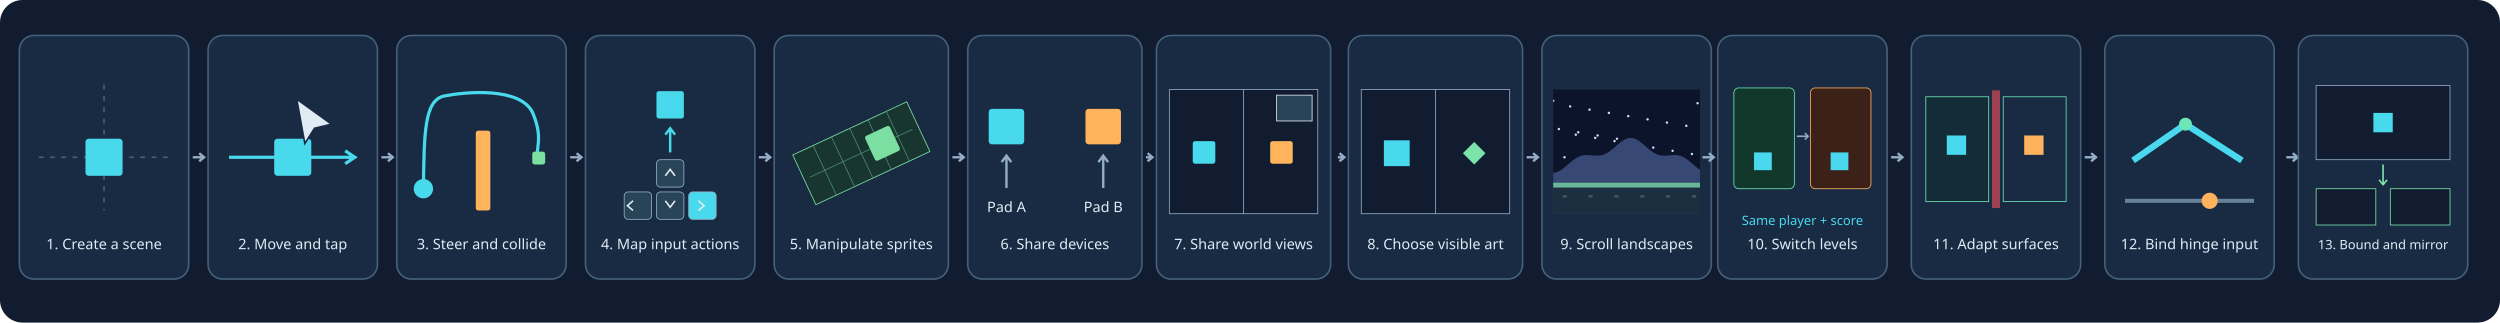
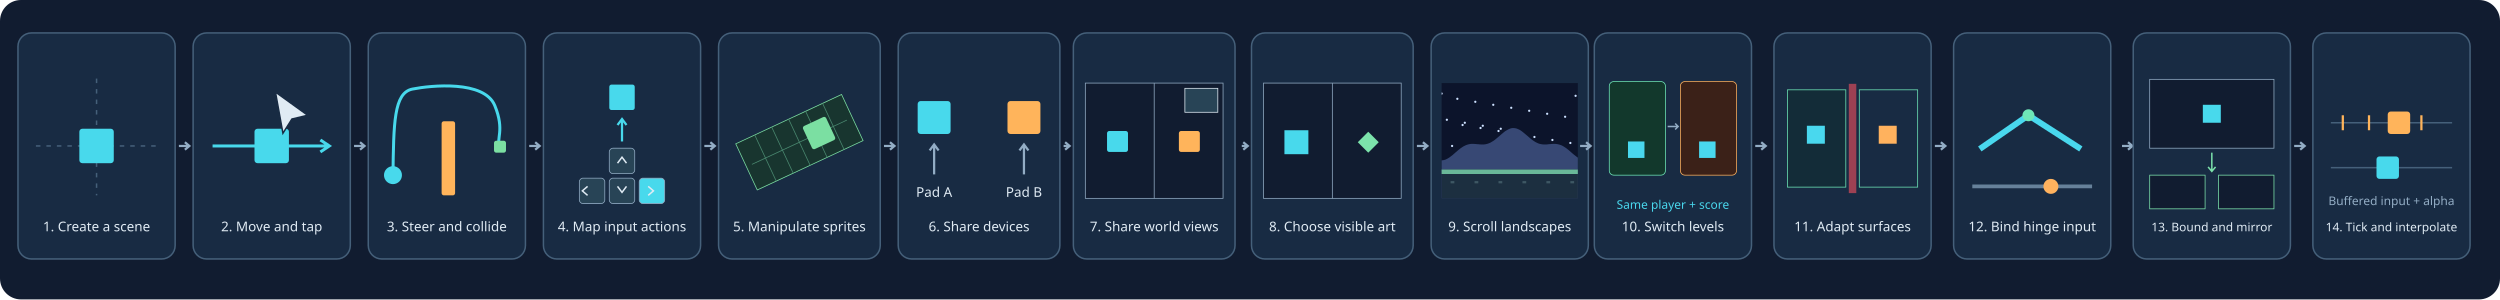
- <svg xmlns="http://www.w3.org/2000/svg" width="3100" height="400" viewBox="0 0 3100 400" role="img" aria-labelledby="title desc">
-   <rect width="3100" height="400" rx="28" fill="#111c30" />
+ <svg xmlns="http://www.w3.org/2000/svg" width="3340" height="400" viewBox="0 0 3340 400" role="img" aria-labelledby="title desc">
+   <rect width="3340" height="400" rx="28" fill="#111c30" />
  <g fill="#182b43" stroke="#45607a" stroke-width="2">
    <rect x="24" y="44" width="210" height="302" rx="18" />
    <rect x="258" y="44" width="210" height="302" rx="18" />
    <rect x="492" y="44" width="210" height="302" rx="18" />
    <rect x="726" y="44" width="210" height="302" rx="18" />
  </g>
  <path d="M239 195h14m-6-5 6 5-6 5M473 195h14m-6-5 6 5-6 5M707 195h14m-6-5 6 5-6 5" fill="none" stroke="#93adc5" stroke-width="3" />
  <path d="M48 195H210M129 105V261" stroke="#45607a" stroke-width="2" stroke-dasharray="6 8" />
  <rect x="106" y="172" width="46" height="46" rx="4" fill="#48d9ec" />
  <path d="M284 195H440m-12-8 12 8-12 8" fill="none" stroke="#48d9ec" stroke-width="4" />
  <rect x="340" y="172" width="46" height="46" rx="4" fill="#48d9ec" />
  <path d="M368 123l10 55 12-19 21-5z" fill="#e0ebf4" stroke="#182b43" stroke-width="2" />
  <rect x="590" y="162" width="18" height="99" rx="3" fill="#ffb45b" />
  <path d="M525 234C526 165 526 124 551 119S647 107 661 141 662 186 668 196" fill="none" stroke="#48d9ec" stroke-width="4" />
  <circle cx="525" cy="234" r="12" fill="#48d9ec" />
  <rect x="660" y="188" width="16" height="16" rx="3" fill="#7bdfa2" />
  <g fill="#284456" stroke="#93adc5">
    <rect x="814" y="198" width="34" height="34" rx="5" />
    <rect x="774" y="238" width="34" height="34" rx="5" />
    <rect x="814" y="238" width="34" height="34" rx="5" />
    <rect x="854" y="238" width="34" height="34" rx="5" fill="#48d9ec" />
  </g>
  <path d="m825 218 6-8 6 8m-52 31-7 6 7 6m40-12 6 8 6-8m29 0 7 6-7 6" fill="none" stroke="#e0ebf4" stroke-width="2" />
  <rect x="814" y="113" width="34" height="34" rx="3" fill="#48d9ec" />
  <path d="M831 189v-30m-6 8 6-8 6 8" fill="none" stroke="#48d9ec" stroke-width="3" />
  <g font-family="system-ui, sans-serif" fill="#e0ebf4" font-size="18" text-anchor="middle">
    <text x="129" y="309">1. Create a scene</text>
    <text x="363" y="309">2. Move and tap</text>
    <text x="597" y="309">3. Steer and collide</text>
    <text x="831" y="309">4. Map input actions</text>
  </g>
  <rect x="960" y="44" width="216" height="302" rx="18" fill="#182b43" stroke="#45607a" stroke-width="2" />
  <path d="M941 195h14m-6-5 6 5-6 5" fill="none" stroke="#93adc5" stroke-width="3" />
  <g transform="translate(1068 190) rotate(-25)">
    <rect x="-78" y="-34" width="156" height="68" fill="#18352f" stroke="#7bdfa2" />
    <path d="M-50-34v68m25-68v68m25-68v68m25-68v68m25-68v68M-70 0H70" stroke="#4a8970" />
    <rect x="12" y="-17" width="34" height="34" rx="3" fill="#7bdfa2" />
  </g>
  <text x="1068" y="309" font-family="system-ui,sans-serif" fill="#e0ebf4" font-size="18" text-anchor="middle">5. Manipulate sprites</text>
  <rect x="1200" y="44" width="216" height="302" rx="18" fill="#182b43" stroke="#45607a" stroke-width="2" />
  <path d="M1181 195h14m-6-5 6 5-6 5" fill="none" stroke="#93adc5" stroke-width="3" />
  <rect x="1226" y="135" width="44" height="44" rx="4" fill="#48d9ec" />
  <rect x="1346" y="135" width="44" height="44" rx="4" fill="#ffb45b" />
  <path d="M1248 233v-40m-6 8 6-8 6 8M1368 233v-40m-6 8 6-8 6 8" fill="none" stroke="#93adc5" stroke-width="3" />
  <g font-family="system-ui,sans-serif" fill="#e0ebf4" font-size="18" text-anchor="middle">
    <text x="1248" y="263">Pad A</text>
    <text x="1368" y="263">Pad B</text>
    <text x="1308" y="309">6. Share devices</text>
  </g>
  <rect x="1434" y="44" width="216" height="302" rx="18" fill="#182b43" stroke="#45607a" stroke-width="2" />
  <path d="M1421 195h8m-6-5 6 5-6 5" fill="none" stroke="#93adc5" stroke-width="3" />
  <rect x="1450" y="111" width="184" height="154" fill="#111c30" stroke="#93adc5" />
  <path d="M1542 111v154" stroke="#93adc5" />
  <rect x="1479" y="175" width="28" height="28" rx="3" fill="#48d9ec" />
  <rect x="1575" y="175" width="28" height="28" rx="3" fill="#ffb45b" />
  <rect x="1583" y="118" width="44" height="32" fill="#284456" stroke="#e0ebf4" />
  <text x="1542" y="309" font-family="system-ui,sans-serif" fill="#e0ebf4" font-size="18" text-anchor="middle">7. Share world views</text>
  <rect x="1672" y="44" width="216" height="302" rx="18" fill="#182b43" stroke="#45607a" stroke-width="2" />
  <path d="M1659 195h8m-6-5 6 5-6 5" fill="none" stroke="#93adc5" stroke-width="3" />
  <rect x="1688" y="111" width="184" height="154" fill="#111c30" stroke="#93adc5" />
  <path d="M1780 111v154" stroke="#93adc5" />
  <rect x="1716" y="174" width="32" height="32" fill="#48d9ec" />
  <path d="M1828 176l14 14-14 14-14-14z" fill="#7ce3ab" />
  <text x="1780" y="309" font-family="system-ui,sans-serif" fill="#e0ebf4" font-size="18" text-anchor="middle">8. Choose visible art</text>
  <rect x="1912" y="44" width="210" height="302" rx="18" fill="#182b43" stroke="#45607a" stroke-width="2" />
  <path d="M1893 195h14m-6-5 6 5-6 5" fill="none" stroke="#93adc5" stroke-width="3" />
  <g transform="translate(1926 111)">
    <defs>
      <clipPath id="landscape-clip-1">
        <rect width="182" height="154" />
      </clipPath>
    </defs>
    <g clip-path="url(#landscape-clip-1)">
      <rect width="182" height="154" fill="#0c142b" />
      <circle cx="0.0" cy="14.0" r="1.5" fill="#cde1ff" />
      <circle cx="79.0" cy="61.0" r="1.5" fill="#cde1ff" />
      <circle cx="158.0" cy="108.0" r="1.5" fill="#cde1ff" />
      <circle cx="55.0" cy="57.0" r="1.5" fill="#cde1ff" />
      <circle cx="134.0" cy="104.0" r="1.5" fill="#cde1ff" />
      <circle cx="31.0" cy="53.0" r="1.5" fill="#cde1ff" />
      <circle cx="110.0" cy="100.0" r="1.5" fill="#cde1ff" />
      <circle cx="7.0" cy="49.0" r="1.5" fill="#cde1ff" />
      <circle cx="86.0" cy="96.0" r="1.5" fill="#cde1ff" />
      <circle cx="165.0" cy="45.0" r="1.5" fill="#cde1ff" />
      <circle cx="62.0" cy="92.0" r="1.5" fill="#cde1ff" />
      <circle cx="141.0" cy="41.0" r="1.5" fill="#cde1ff" />
      <circle cx="38.0" cy="88.0" r="1.5" fill="#cde1ff" />
      <circle cx="117.0" cy="37.0" r="1.5" fill="#cde1ff" />
      <circle cx="14.0" cy="84.0" r="1.5" fill="#cde1ff" />
      <circle cx="93.0" cy="33.0" r="1.5" fill="#cde1ff" />
      <circle cx="172.0" cy="80.0" r="1.5" fill="#cde1ff" />
      <circle cx="69.0" cy="29.0" r="1.5" fill="#cde1ff" />
      <circle cx="148.0" cy="76.0" r="1.5" fill="#cde1ff" />
      <circle cx="45.0" cy="25.0" r="1.5" fill="#cde1ff" />
      <circle cx="124.0" cy="72.0" r="1.5" fill="#cde1ff" />
      <circle cx="21.0" cy="21.0" r="1.5" fill="#cde1ff" />
      <circle cx="100.0" cy="68.0" r="1.5" fill="#cde1ff" />
      <circle cx="179.0" cy="17.0" r="1.5" fill="#cde1ff" />
      <circle cx="76.0" cy="64.0" r="1.5" fill="#cde1ff" />
      <circle cx="155.0" cy="111.0" r="1.5" fill="#cde1ff" />
      <circle cx="52.0" cy="60.0" r="1.5" fill="#cde1ff" />
      <circle cx="131.0" cy="107.0" r="1.5" fill="#cde1ff" />
      <circle cx="28.0" cy="56.0" r="1.5" fill="#cde1ff" />
      <circle cx="107.0" cy="103.0" r="1.5" fill="#cde1ff" />
      <polygon points="0,154 0.0,103.2 1.8,103.1 3.6,102.7 5.5,102.1 7.3,101.2 9.1,100.2 10.9,99.0 12.7,97.6 14.6,96.2 16.4,94.6 18.2,93.0 20.0,91.5 21.8,89.9 23.7,88.4 25.5,87.0 27.3,85.8 29.1,84.6 30.9,83.7 32.8,82.8 34.6,82.2 36.4,81.7 38.2,81.4 40.0,81.2 41.9,81.2 43.7,81.3 45.5,81.4 47.3,81.6 49.1,81.7 51.0,81.9 52.8,82.0 54.6,82.0 56.4,82.0 58.2,81.8 60.1,81.4 61.9,80.9 63.7,80.2 65.5,79.4 67.3,78.3 69.2,77.2 71.0,75.9 72.8,74.4 74.6,72.9 76.4,71.4 78.3,69.8 80.1,68.2 81.9,66.7 83.7,65.2 85.5,63.9 87.4,62.8 89.2,61.8 91.0,61.0 92.8,60.4 94.6,60.1 96.5,60.1 98.3,60.3 100.1,60.7 101.9,61.4 103.7,62.2 105.6,63.3 107.4,64.6 109.2,66.0 111.0,67.5 112.8,69.0 114.7,70.6 116.5,72.2 118.3,73.7 120.1,75.2 121.9,76.5 123.8,77.8 125.6,78.9 127.4,79.8 129.2,80.6 131.0,81.2 132.9,81.6 134.7,81.9 136.5,82.0 138.3,82.0 140.1,82.0 142.0,81.8 143.8,81.6 145.6,81.5 147.4,81.3 149.2,81.2 151.1,81.2 152.9,81.3 154.7,81.6 156.5,82.0 158.3,82.5 160.2,83.2 162.0,84.1 163.8,85.2 165.6,86.4 167.4,87.7 169.3,89.2 171.1,90.7 172.9,92.3 174.7,93.9 176.5,95.4 178.4,96.9 180.2,98.3 182.0,99.6 182,154" fill="#374874" />
      <rect x="0" y="115.5" width="182" height="38.5" fill="#1c2f40" />
      <rect x="0" y="115.5" width="182" height="6" fill="#6ab899" />
      <path d="M12 132.44h5" stroke="#3e5864" stroke-width="3" />
      <path d="M44 132.44h5" stroke="#3e5864" stroke-width="3" />
      <path d="M76 132.44h5" stroke="#3e5864" stroke-width="3" />
      <path d="M108 132.44h5" stroke="#3e5864" stroke-width="3" />
      <path d="M140 132.44h5" stroke="#3e5864" stroke-width="3" />
      <path d="M172 132.44h5" stroke="#3e5864" stroke-width="3" />
    </g>
  </g>
  <text x="2017" y="309" font-family="system-ui,sans-serif" fill="#e0ebf4" font-size="18" text-anchor="middle">9. Scroll landscapes</text>
  <path d="M2111 195h14m-6-5 6 5-6 5" fill="none" stroke="#93adc5" stroke-width="3" />
  <g transform="translate(2130 44)">
    <rect width="210" height="302" rx="18" fill="#182b43" stroke="#45607a" stroke-width="2" />
    <rect x="20" y="65" width="75" height="125" rx="6" fill="#12382c" stroke="#6ee7b7" />
    <rect x="115" y="65" width="75" height="125" rx="6" fill="#3b2118" stroke="#ffb25e" />
    <path d="M98 125h14m-4-4 4 4-4 4" fill="none" stroke="#93adc5" stroke-width="2" />
    <rect x="45" y="145" width="22" height="22" fill="#49d8ee" />
    <rect x="140" y="145" width="22" height="22" fill="#49d8ee" />
    <text x="105" y="235" font-family="system-ui, sans-serif" font-size="16" text-anchor="middle" fill="#49d8ee">Same player + score</text>
    <text x="105" y="265" font-family="system-ui, sans-serif" font-size="18" text-anchor="middle" fill="#e0ebf4">10. Switch levels</text>
  </g>
  <path d="M2345 195h14m-6-5 6 5-6 5" fill="none" stroke="#93adc5" stroke-width="3" />
  <g transform="translate(2370 44)">
    <rect width="210" height="302" rx="18" fill="#182b43" stroke="#45607a" stroke-width="2" />
    <rect x="18" y="76" width="78" height="130" fill="#132c38" stroke="#6ee7b7" />
    <rect x="114" y="76" width="78" height="130" fill="#182b43" stroke="#6ee7b7" />
    <rect x="100" y="68" width="10" height="146" fill="#9d4153" />
    <rect x="44" y="124" width="24" height="24" fill="#49d8ee" />
    <rect x="140" y="124" width="24" height="24" fill="#ffb25e" />
    <text x="105" y="265" font-family="system-ui, sans-serif" font-size="18" text-anchor="middle" fill="#e0ebf4">11. Adapt surfaces</text>
  </g>
  <path d="M2585 195h14m-6-5 6 5-6 5" fill="none" stroke="#93adc5" stroke-width="3" />
  <g transform="translate(2610 44)">
    <rect width="210" height="302" rx="18" fill="#182b43" stroke="#45607a" stroke-width="2" />
    <path d="M35 155l65-45 70 45" fill="none" stroke="#49d8ee" stroke-width="8" />
    <circle cx="100" cy="110" r="8" fill="#6ee7b7" />
    <path d="M25 205h160" stroke="#66819a" stroke-width="5" />
    <circle cx="130" cy="205" r="10" fill="#ffb25e" />
    <text x="105" y="265" font-family="system-ui, sans-serif" font-size="18" text-anchor="middle" fill="#e0ebf4">12. Bind hinge input</text>
  </g>
  <path d="M2835 195h14m-6-5 6 5-6 5" fill="none" stroke="#93adc5" stroke-width="3" />
  <g transform="translate(2850 44)">
    <rect width="210" height="302" rx="18" fill="#182b43" stroke="#45607a" stroke-width="2" />
    <rect x="22" y="62" width="166" height="92" fill="#111c30" stroke="#93adc5" />
    <rect x="93" y="96" width="24" height="24" fill="#48d9ec" />
    <path d="M105 160v25m-5-6 5 6 5-6" fill="none" stroke="#7ce3ab" stroke-width="2" />
    <rect x="22" y="190" width="74" height="45" fill="#111c30" stroke="#7ce3ab" />
    <rect x="114" y="190" width="74" height="45" fill="#111c30" stroke="#7ce3ab" />
    <text x="105" y="265" font-family="system-ui,sans-serif" font-size="16" text-anchor="middle" fill="#e0ebf4">13. Bound and mirror</text>
  </g>
+   <path d="M3065 195h14m-6-5 6 5-6 5" fill="none" stroke="#93adc5" stroke-width="3" />
+   <g transform="translate(3090 44)">
+     <rect width="210" height="302" rx="18" fill="#182b43" stroke="#45607a" stroke-width="2" />
+     <path d="M24 120h162M24 180h162" stroke="#45607a" stroke-width="2" />
+     <path d="M40 110v20m35-20v20m35-20v20m35-20v20" stroke="#ffb45b" stroke-width="3" />
+     <rect x="100" y="105" width="30" height="30" rx="4" fill="#ffb45b" />
+     <rect x="85" y="165" width="30" height="30" rx="4" fill="#48d9ec" />
+     <text x="105" y="230" font-family="system-ui,sans-serif" font-size="16" text-anchor="middle" fill="#93adc5">Buffered input + alpha</text>
+     <text x="105" y="265" font-family="system-ui,sans-serif" font-size="16" text-anchor="middle" fill="#e0ebf4">14. Tick and interpolate</text>
+   </g>
</svg>
